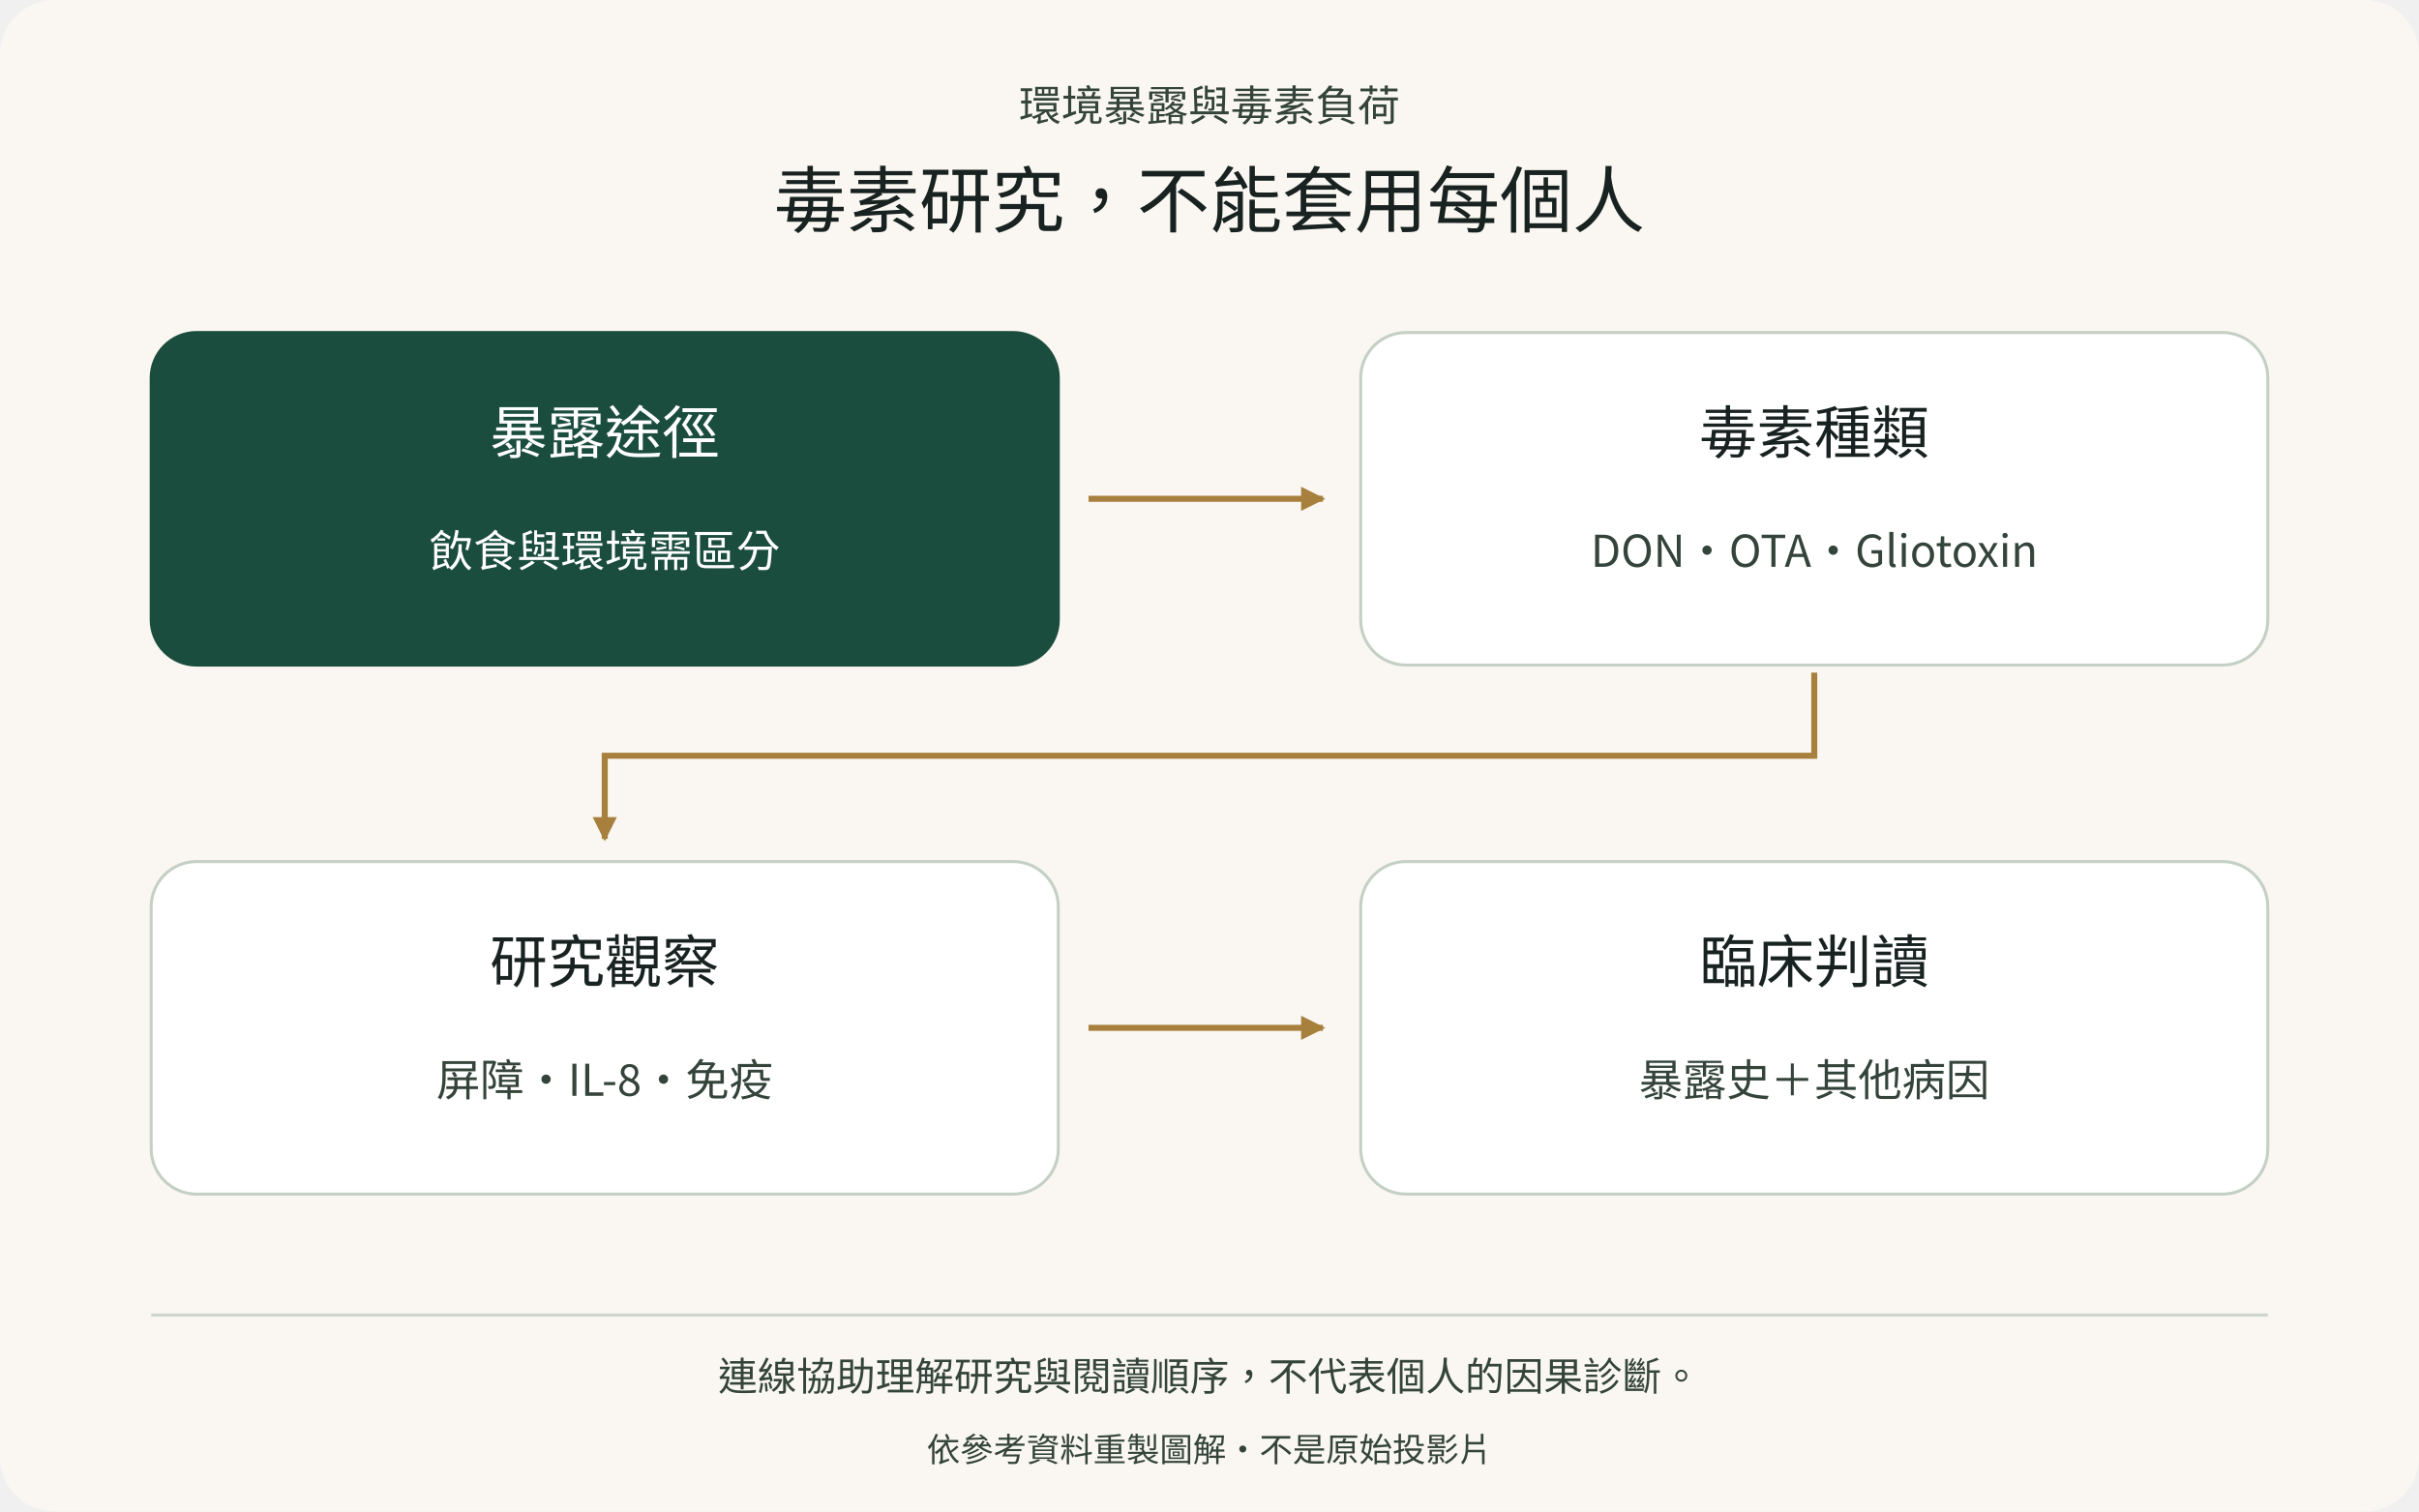
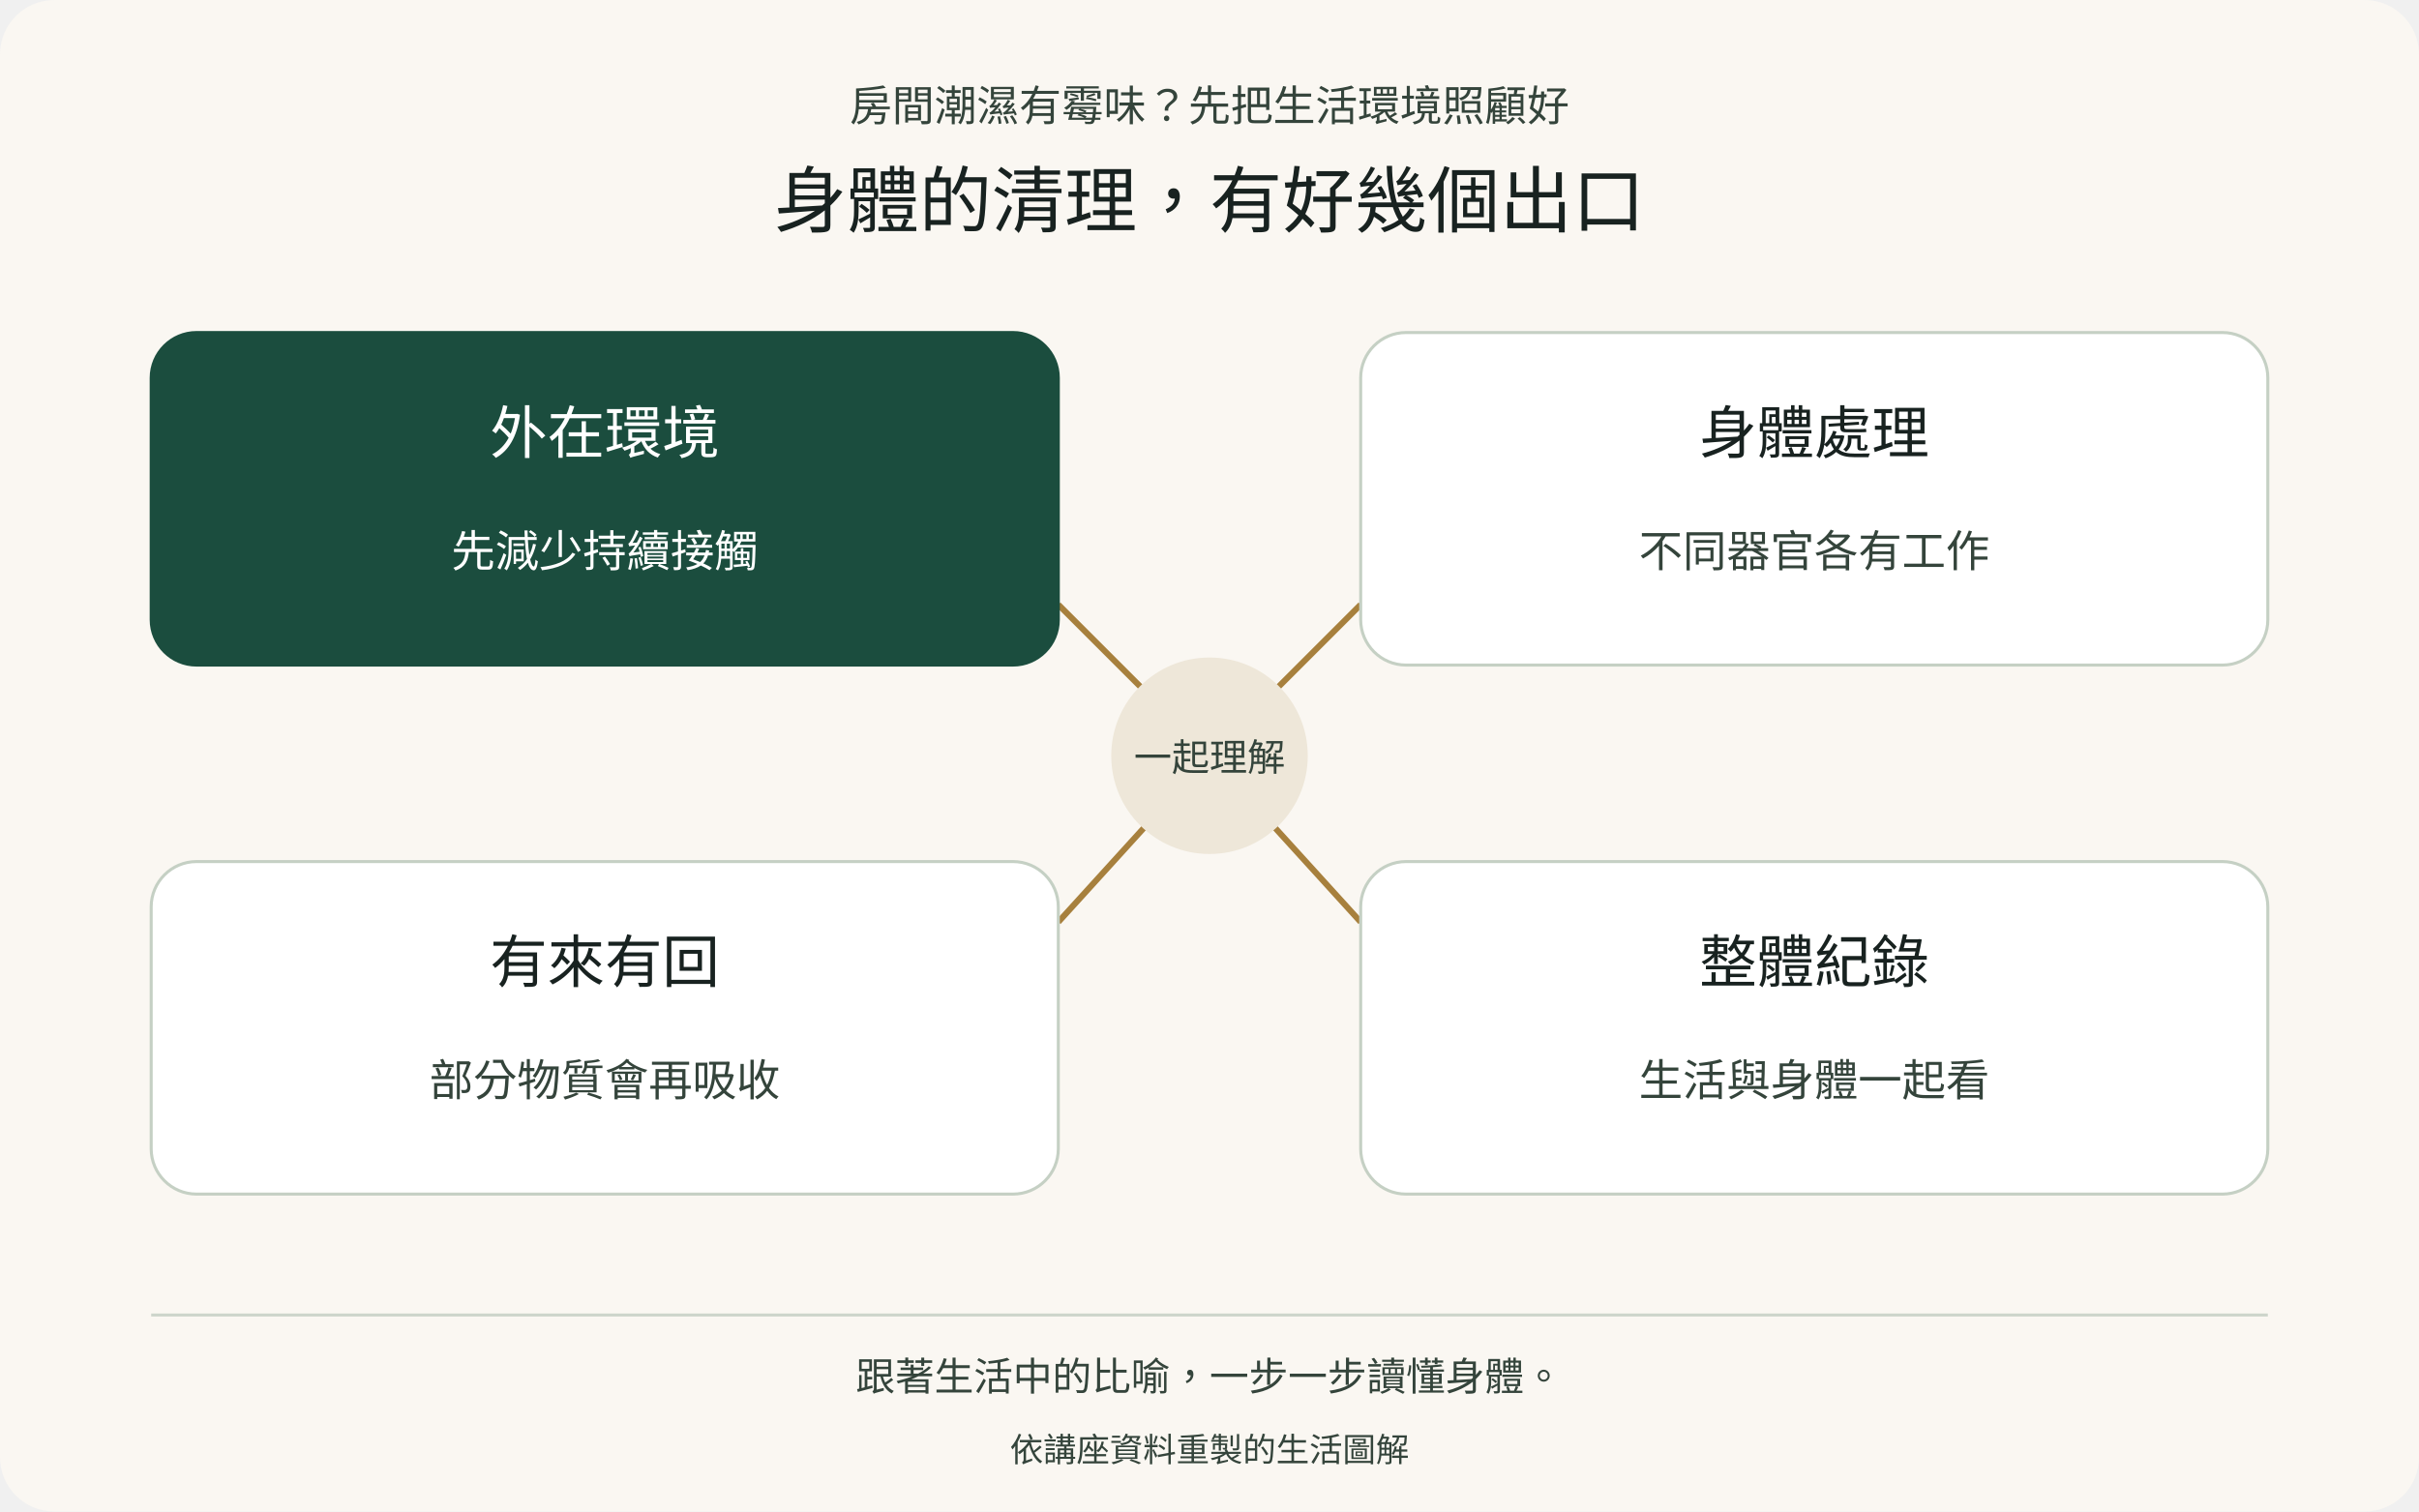
<svg xmlns="http://www.w3.org/2000/svg" width="1600" height="1000" viewBox="0 0 1600 1000" role="img" aria-labelledby="title desc">
  <defs>
    <marker id="arrow" viewBox="0 0 10 10" refX="9" refY="5" markerWidth="4" markerHeight="4" orient="auto">
      <path d="M0 0 10 5 0 10" fill="#A7803D" />
    </marker>
  </defs>
  <rect width="1600" height="1000" rx="36" fill="#FAF7F2" />
  <g font-family="-apple-system,BlinkMacSystemFont,'Noto Sans CJK TC','PingFang TC',sans-serif">
    <text x="800" y="80" text-anchor="middle" font-size="28" fill="#34443B">
-       <tspan x="800" dy="0">環境暴露與毒素負荷</tspan>
+       <tspan x="800" dy="0">房間潮濕有霉味？先把生活環境照顧好</tspan>
    </text>
    <text x="800" y="150" text-anchor="middle" font-size="48" fill="#182220">
-       <tspan x="800" dy="0">毒素研究，不能套用每個人</tspan>
+       <tspan x="800" dy="0">身體的清理，有好幾個出口</tspan>
    </text>
-     <path d="M720 330 H875" fill="none" stroke="#A7803D" stroke-width="4" marker-end="url(#arrow)" />
-     <path d="M1200 445 V500 H400 V555" fill="none" stroke="#A7803D" stroke-width="4" marker-end="url(#arrow)" />
-     <path d="M720 680 H875" fill="none" stroke="#A7803D" stroke-width="4" marker-end="url(#arrow)" />
+     <path d="M700 400 L800 500 L900 400 M800 500 L700 610 M800 500 L900 610" fill="none" stroke="#A7803D" stroke-width="4" />
    <g>
      <rect x="100" y="220" width="600" height="220" rx="30" fill="#1B4D3E" stroke="#1B4D3E" stroke-width="2" />
      <text x="400" y="300" text-anchor="middle" font-size="38" fill="#FFFFFF">
-         <tspan x="400" dy="0">暴露途徑</tspan>
+         <tspan x="400" dy="0">外在環境</tspan>
      </text>
      <text x="400" y="375" text-anchor="middle" font-size="29" fill="#FFFFFF">
-         <tspan x="400" dy="0">飲食與環境需區分</tspan>
+         <tspan x="400" dy="0">先減少持續接觸</tspan>
      </text>
    </g>
    <g>
      <rect x="900" y="220" width="600" height="220" rx="30" fill="#FFFFFF" stroke="#C5D0C4" stroke-width="2" />
      <text x="1200" y="300" text-anchor="middle" font-size="38" fill="#182220">
-         <tspan x="1200" dy="0">毒素種類</tspan>
+         <tspan x="1200" dy="0">身體處理</tspan>
      </text>
      <text x="1200" y="375" text-anchor="middle" font-size="29" fill="#34443B">
-         <tspan x="1200" dy="0">DON・OTA・Gliotoxin</tspan>
+         <tspan x="1200" dy="0">不同器官各有工作</tspan>
      </text>
    </g>
    <g>
      <rect x="100" y="570" width="600" height="220" rx="30" fill="#FFFFFF" stroke="#C5D0C4" stroke-width="2" />
      <text x="400" y="650" text-anchor="middle" font-size="38" fill="#182220">
-         <tspan x="400" dy="0">研究觀察</tspan>
+         <tspan x="400" dy="0">有來有回</tspan>
      </text>
      <text x="400" y="725" text-anchor="middle" font-size="29" fill="#34443B">
-         <tspan x="400" dy="0">屏障・IL-8・免疫</tspan>
+         <tspan x="400" dy="0">部分物質會再吸收</tspan>
      </text>
    </g>
    <g>
      <rect x="900" y="570" width="600" height="220" rx="30" fill="#FFFFFF" stroke="#C5D0C4" stroke-width="2" />
      <text x="1200" y="650" text-anchor="middle" font-size="38" fill="#182220">
-         <tspan x="1200" dy="0">臨床判讀</tspan>
+         <tspan x="1200" dy="0">整體紀錄</tspan>
      </text>
      <text x="1200" y="725" text-anchor="middle" font-size="29" fill="#34443B">
-         <tspan x="1200" dy="0">暴露史＋其他病因</tspan>
+         <tspan x="1200" dy="0">生活與身體一起看</tspan>
      </text>
    </g>
+     <circle cx="800" cy="500" r="65" fill="#EEE7D9" />
+     <text x="800" y="510" text-anchor="middle" font-size="25" fill="#34443B">
+       <tspan x="800" dy="0">一起理解</tspan>
+     </text>
    <path d="M100 870 H1500" stroke="#CDD5CB" stroke-width="2" />
    <text x="800" y="920" text-anchor="middle" font-size="26" fill="#34443B">
-       <tspan x="800" dy="0">連線協助理解研究與閱讀順序，不代表個人的因果診斷。</tspan>
+       <tspan x="800" dy="0">跟著生活中的比喻，一步一步讀懂身體。</tspan>
    </text>
    <text x="800" y="967" text-anchor="middle" font-size="22" fill="#34443B">
-       <tspan x="800" dy="0">依參考資料重製圖解・不是原始投影片</tspan>
+       <tspan x="800" dy="0">依講座資料重製的生活圖解</tspan>
    </text>
  </g>
</svg>
